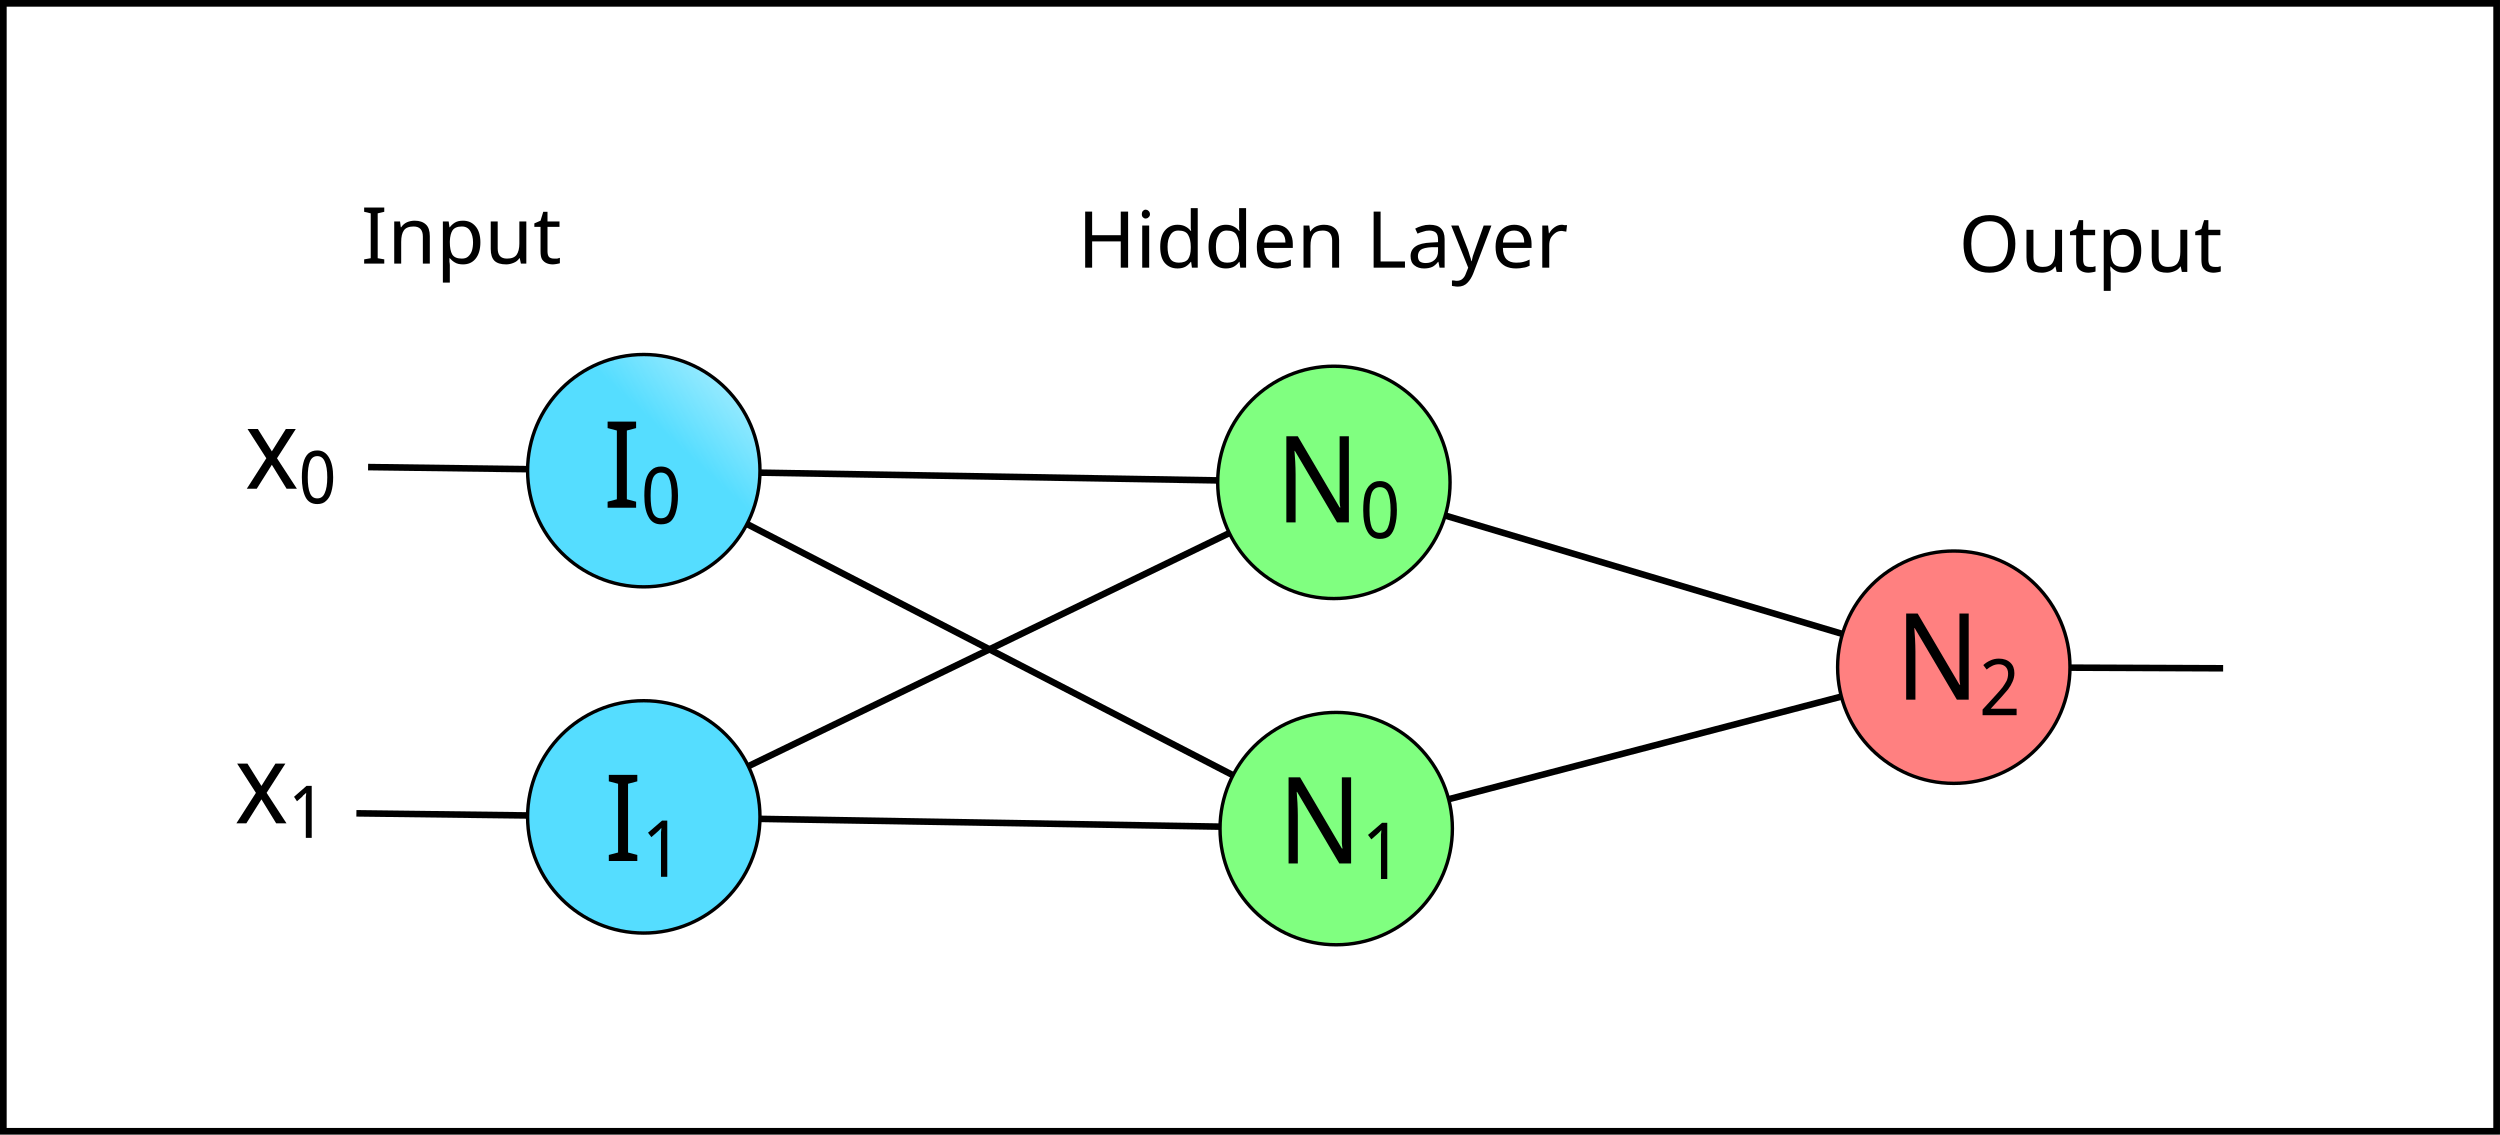
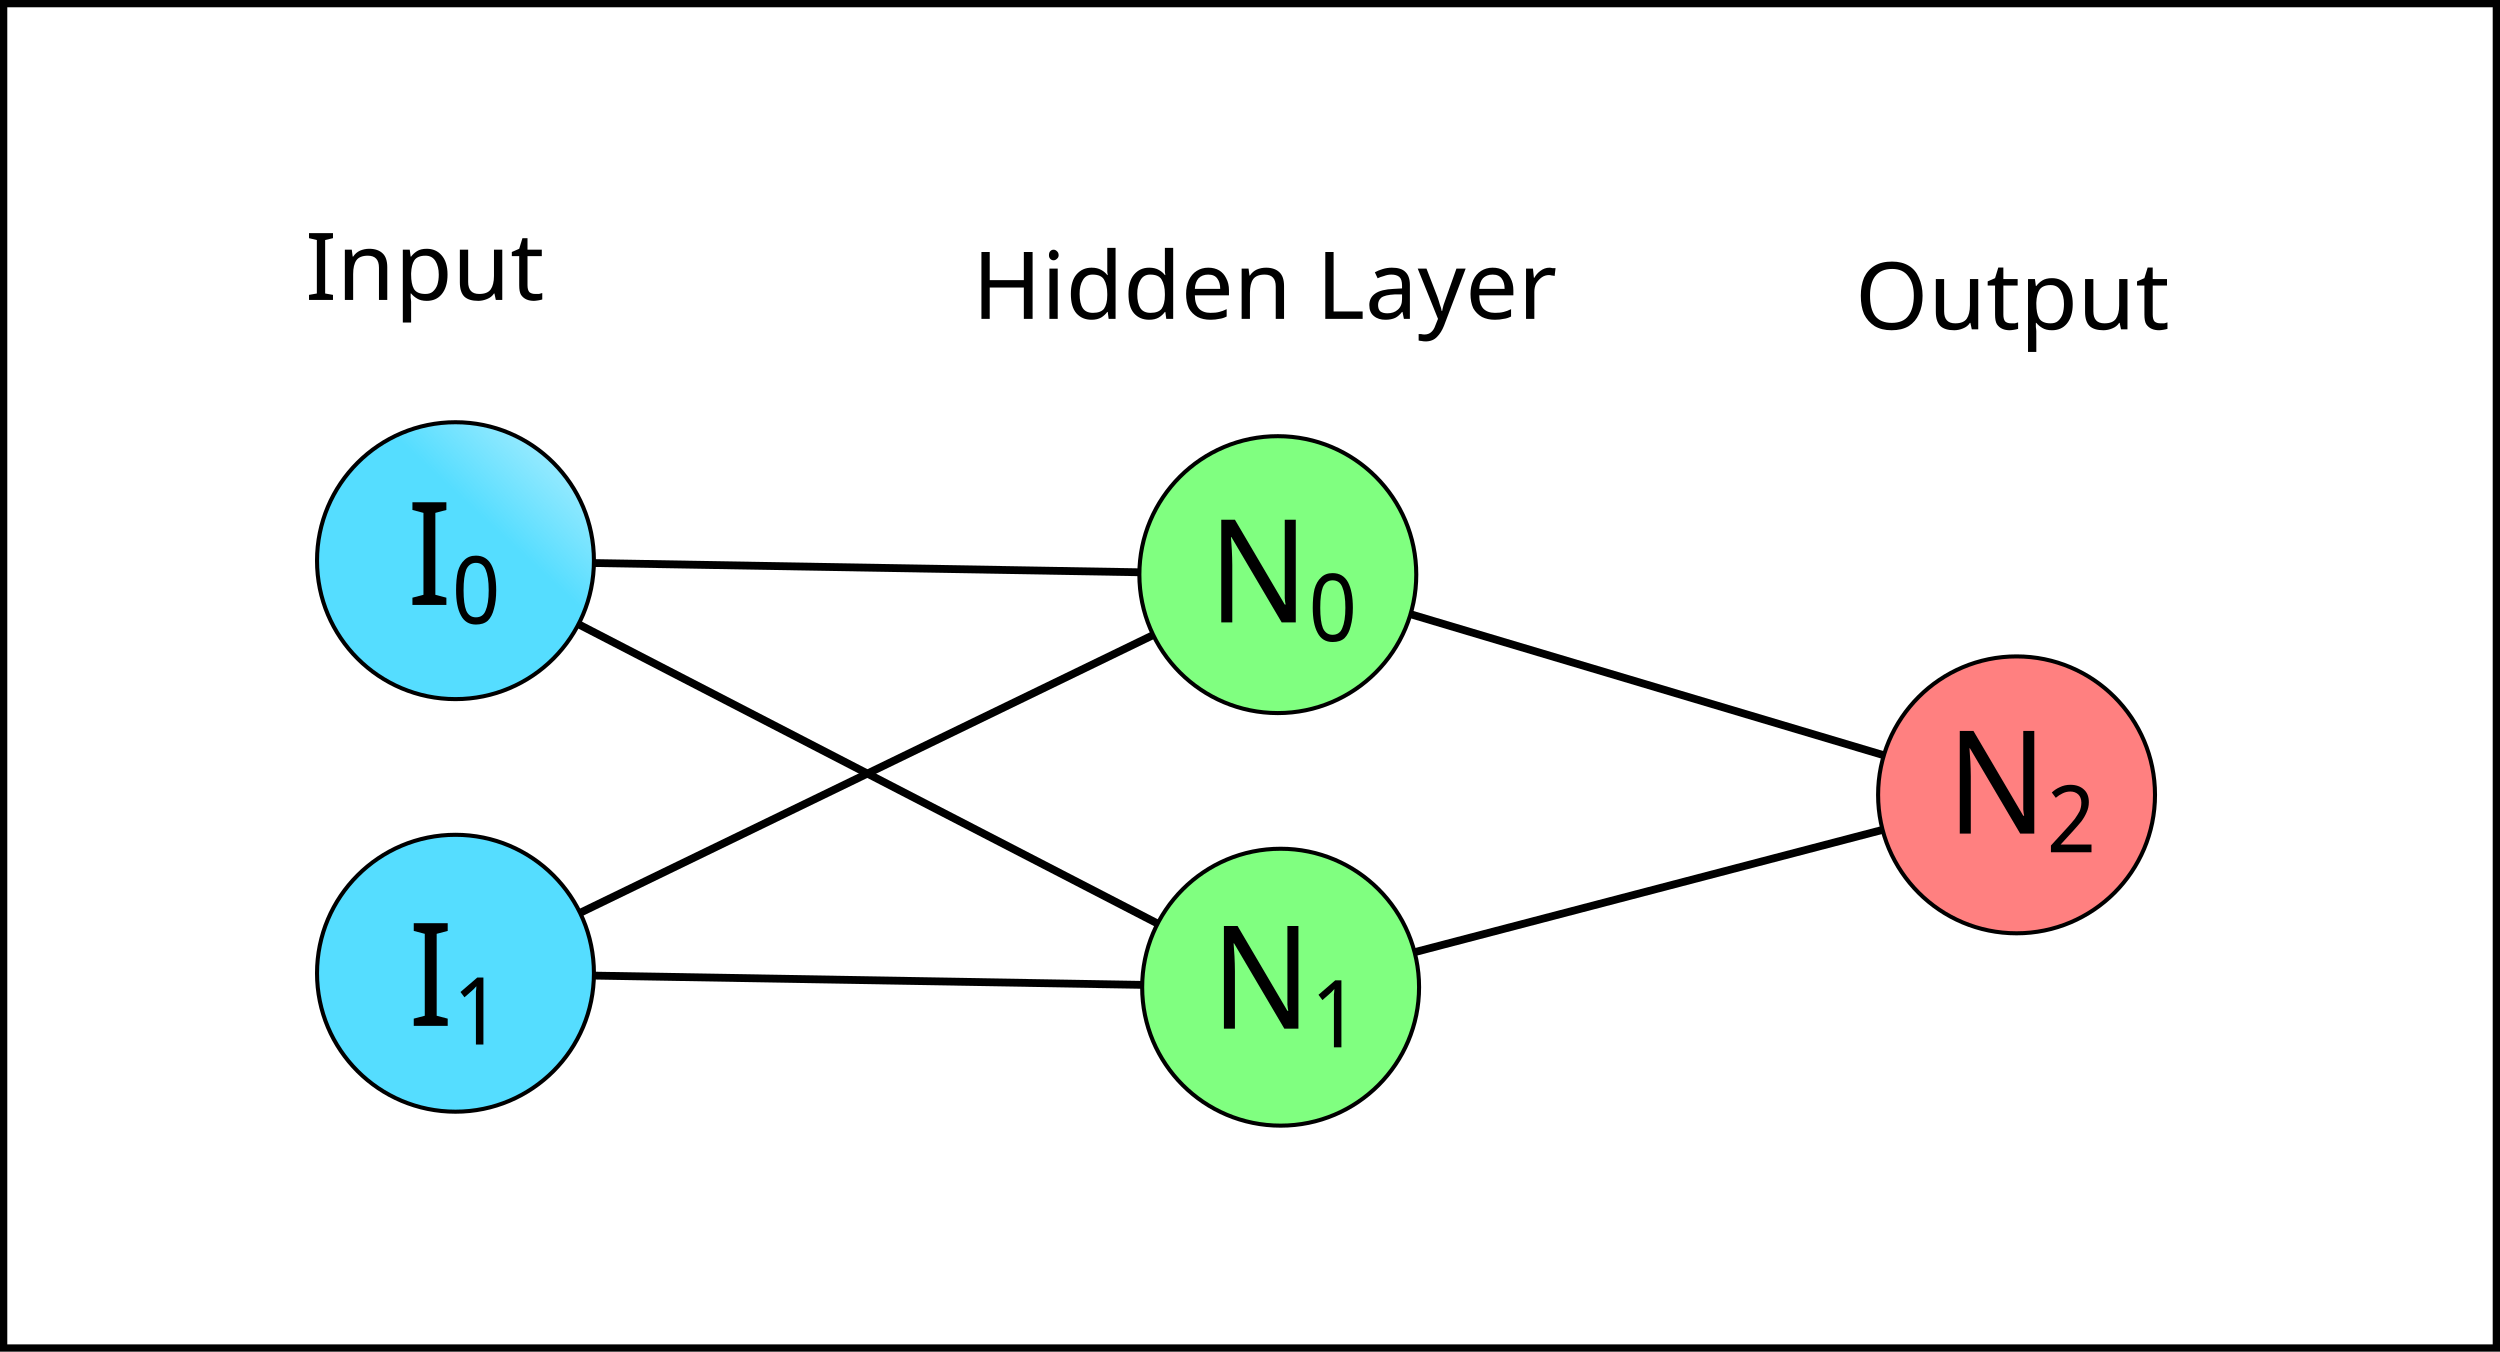
- <svg xmlns="http://www.w3.org/2000/svg" xmlns:xlink="http://www.w3.org/1999/xlink" width="100.986mm" height="45.832mm" viewBox="0 0 100.986 45.832" version="1.1" id="svg8">
-   <defs id="defs2">
+ <svg xmlns="http://www.w3.org/2000/svg" xmlns:xlink="http://www.w3.org/1999/xlink" width="84.743mm" height="45.818mm" viewBox="0 0 84.743 45.818" version="1.1" id="svg2674">
+   <defs id="defs2668">
+     <linearGradient xlink:href="#linearGradient74" id="linearGradient68" x1="45.735" y1="103.476" x2="51.216" y2="97.523" gradientUnits="userSpaceOnUse" gradientTransform="translate(45.08289,62.11568)" />
    <linearGradient id="linearGradient74">
      <stop style="stop-color:#55ddff;stop-opacity:1;" offset="0" id="stop70" />
      <stop style="stop-color:#55ddff;stop-opacity:0;" offset="1" id="stop72" />
    </linearGradient>
-     <linearGradient xlink:href="#linearGradient74" id="linearGradient68" x1="45.735" y1="103.476" x2="51.216" y2="97.523" gradientUnits="userSpaceOnUse" gradientTransform="translate(0.7424323,0.7115935)" />
  </defs>
-   <g id="layer1" transform="translate(-1.85671,-70.33933)">
-     <circle style="fill:url(#linearGradient68);fill-opacity:1;stroke:#000000;stroke-width:0.138;stroke-opacity:1" id="path10" cx="27.862" cy="89.352" r="4.693" />
-     <circle style="fill:#55ddff;fill-opacity:1;stroke:#000000;stroke-width:0.138;stroke-opacity:1" id="path10-3" cx="27.862" cy="103.337" r="4.693" />
-     <circle style="fill:#80ff80;fill-opacity:1;stroke:#000000;stroke-width:0.138;stroke-opacity:1" id="path10-6" cx="55.738" cy="89.825" r="4.693" />
-     <circle style="fill:#80ff80;fill-opacity:1;stroke:#000000;stroke-width:0.138;stroke-opacity:1" id="path10-3-7" cx="55.832" cy="103.81" r="4.693" />
-     <circle style="fill:#ff8080;fill-opacity:1;stroke:#000000;stroke-width:0.138;stroke-opacity:1" id="path10-6-5" cx="80.779" cy="97.29" r="4.693" />
-     <path style="fill:none;fill-rule:evenodd;stroke:#000000;stroke-width:0.265px;stroke-linecap:butt;stroke-linejoin:miter;stroke-opacity:1" d="m 32.555,89.432 18.491,0.313" id="path76" />
-     <path style="fill:none;fill-rule:evenodd;stroke:#000000;stroke-width:0.265px;stroke-linecap:butt;stroke-linejoin:miter;stroke-opacity:1" d="M 32.085,101.29 51.515,91.872" id="path80" />
-     <path style="fill:none;fill-rule:evenodd;stroke:#000000;stroke-width:0.265px;stroke-linecap:butt;stroke-linejoin:miter;stroke-opacity:1" d="M 32.031,91.507 51.663,101.655" id="path84" />
-     <path style="fill:none;fill-rule:evenodd;stroke:#000000;stroke-width:0.265px;stroke-linecap:butt;stroke-linejoin:miter;stroke-opacity:1" d="m 32.555,103.417 18.585,0.314" id="path86" />
-     <path style="fill:none;fill-rule:evenodd;stroke:#000000;stroke-width:0.265px;stroke-linecap:butt;stroke-linejoin:miter;stroke-opacity:1" d="m 60.236,91.165 16.046,4.783" id="path88" />
-     <path style="fill:none;fill-rule:evenodd;stroke:#000000;stroke-width:0.265px;stroke-linecap:butt;stroke-linejoin:miter;stroke-opacity:1" d="M 60.373,102.623 76.238,98.476" id="path90" />
-     <path style="fill:none;fill-rule:evenodd;stroke:#000000;stroke-width:0.265px;stroke-linecap:butt;stroke-linejoin:miter;stroke-opacity:1" d="m 23.169,89.291 -6.444,-0.084" id="path98" />
-     <path style="fill:none;fill-rule:evenodd;stroke:#000000;stroke-width:0.265px;stroke-linecap:butt;stroke-linejoin:miter;stroke-opacity:1" d="m 23.169,103.279 -6.916,-0.086" id="path100" />
-     <path style="fill:none;fill-rule:evenodd;stroke:#000000;stroke-width:0.265px;stroke-linecap:butt;stroke-linejoin:miter;stroke-opacity:1" d="m 85.472,97.309 6.187,0.025" id="path102" />
-     <text xml:space="preserve" style="font-style:normal;font-weight:normal;font-size:10.583px;line-height:1.25;font-family:sans-serif;letter-spacing:0px;word-spacing:0px;fill:#000000;fill-opacity:1;stroke:none;stroke-width:0.265" x="16.442" y="80.987" id="text106">
-       <tspan id="tspan104" x="16.442" y="80.987" style="font-size:3.175px;stroke-width:0.265">Input</tspan>
+   <g id="layer1" transform="translate(-56.76356,-131.7507)">
+     <circle style="fill:url(#linearGradient68);fill-opacity:1;stroke:#000000;stroke-width:0.138;stroke-opacity:1" id="path10" cx="72.203" cy="150.756" r="4.693" />
+     <circle style="fill:#55ddff;fill-opacity:1;stroke:#000000;stroke-width:0.138;stroke-opacity:1" id="path10-3" cx="72.203" cy="164.741" r="4.693" />
+     <circle style="fill:#80ff80;fill-opacity:1;stroke:#000000;stroke-width:0.138;stroke-opacity:1" id="path10-6" cx="100.078" cy="151.229" r="4.693" />
+     <circle style="fill:#80ff80;fill-opacity:1;stroke:#000000;stroke-width:0.138;stroke-opacity:1" id="path10-3-7" cx="100.173" cy="165.214" r="4.693" />
+     <circle style="fill:#ff8080;fill-opacity:1;stroke:#000000;stroke-width:0.138;stroke-opacity:1" id="path10-6-5" cx="125.119" cy="158.694" r="4.693" />
+     <path style="fill:none;fill-rule:evenodd;stroke:#000000;stroke-width:0.265px;stroke-linecap:butt;stroke-linejoin:miter;stroke-opacity:1" d="m 76.895,150.836 18.491,0.313" id="path76" />
+     <path style="fill:none;fill-rule:evenodd;stroke:#000000;stroke-width:0.265px;stroke-linecap:butt;stroke-linejoin:miter;stroke-opacity:1" d="m 76.426,162.694 19.429,-9.418" id="path80" />
+     <path style="fill:none;fill-rule:evenodd;stroke:#000000;stroke-width:0.265px;stroke-linecap:butt;stroke-linejoin:miter;stroke-opacity:1" d="m 76.372,152.911 19.632,10.147" id="path84" />
+     <path style="fill:none;fill-rule:evenodd;stroke:#000000;stroke-width:0.265px;stroke-linecap:butt;stroke-linejoin:miter;stroke-opacity:1" d="m 76.895,164.821 18.585,0.314" id="path86" />
+     <path style="fill:none;fill-rule:evenodd;stroke:#000000;stroke-width:0.265px;stroke-linecap:butt;stroke-linejoin:miter;stroke-opacity:1" d="M 104.576,152.57 120.622,157.353" id="path88" />
+     <path style="fill:none;fill-rule:evenodd;stroke:#000000;stroke-width:0.265px;stroke-linecap:butt;stroke-linejoin:miter;stroke-opacity:1" d="m 104.714,164.027 15.865,-4.147" id="path90" />
+     <text xml:space="preserve" style="font-style:normal;font-weight:normal;font-size:10.583px;line-height:1.25;font-family:sans-serif;letter-spacing:0px;word-spacing:0px;fill:#000000;fill-opacity:1;stroke:none;stroke-width:0.265" x="67.114" y="141.918" id="text106">
+       <tspan id="tspan104" x="67.114" y="141.918" style="font-size:3.175px;stroke-width:0.265">Input</tspan>
    </text>
-     <text xml:space="preserve" style="font-style:normal;font-weight:normal;font-size:4.294px;line-height:1.25;font-family:sans-serif;letter-spacing:0px;word-spacing:0px;fill:#000000;fill-opacity:1;stroke:none;stroke-width:0.107" x="12.345" y="85.762" id="text110" transform="scale(0.9520471,1.050368)">
-       <tspan id="tspan108" x="12.345" y="85.762" style="stroke-width:0.107">x<tspan style="font-size:65%;baseline-shift:sub" id="tspan8249">0</tspan>
+     <text xml:space="preserve" style="font-style:normal;font-weight:normal;font-size:10.583px;line-height:1.25;font-family:sans-serif;letter-spacing:0px;word-spacing:0px;fill:#000000;fill-opacity:1;stroke:none;stroke-width:0.265" x="119.654" y="142.915" id="text106-2">
+       <tspan id="tspan104-9" x="119.654" y="142.915" style="font-size:3.175px;stroke-width:0.265">Output</tspan>
+       <tspan x="119.654" y="156.145" style="font-size:3.175px;stroke-width:0.265" id="tspan155" />
+     </text>
+     <text xml:space="preserve" style="font-style:normal;font-weight:normal;font-size:10.583px;line-height:1.25;font-family:sans-serif;letter-spacing:0px;word-spacing:0px;fill:#000000;fill-opacity:1;stroke:none;stroke-width:0.265" x="89.718" y="142.556" id="text106-1">
+       <tspan x="89.718" y="142.556" style="font-size:3.175px;stroke-width:0.265" id="tspan175">Hidden Layer</tspan>
+     </text>
+     <text xml:space="preserve" style="font-style:normal;font-weight:normal;font-size:4.658px;line-height:1.25;font-family:sans-serif;letter-spacing:0px;word-spacing:0px;fill:#000000;fill-opacity:1;stroke:none;stroke-width:0.116" x="102.17" y="146.198" id="text3903" transform="scale(0.9565016,1.045476)">
+       <tspan id="tspan3901" x="102.17" y="146.198" style="stroke-width:0.116">N<tspan style="font-size:3.028px;baseline-shift:sub;stroke-width:0.116" id="tspan3913">0</tspan>
      </tspan>
    </text>
-     <text xml:space="preserve" style="font-style:normal;font-weight:normal;font-size:4.294px;line-height:1.25;font-family:sans-serif;letter-spacing:0px;word-spacing:0px;fill:#000000;fill-opacity:1;stroke:none;stroke-width:0.107" x="11.903" y="98.629" id="text110-3" transform="scale(0.9520471,1.050368)">
-       <tspan id="tspan108-5" x="11.903" y="98.629" style="stroke-width:0.107">x<tspan style="font-size:65%;baseline-shift:sub" id="tspan8251">1</tspan>
+     <text xml:space="preserve" style="font-style:normal;font-weight:normal;font-size:4.658px;line-height:1.25;font-family:sans-serif;letter-spacing:0px;word-spacing:0px;fill:#000000;fill-opacity:1;stroke:none;stroke-width:0.116" x="102.265" y="159.371" id="text3903-7" transform="scale(0.9565016,1.045476)">
+       <tspan id="tspan3901-0" x="102.265" y="159.371" style="stroke-width:0.116">N<tspan style="font-size:3.028px;baseline-shift:sub;stroke-width:0.116" id="tspan3961">1</tspan>
      </tspan>
    </text>
-     <text xml:space="preserve" style="font-style:normal;font-weight:normal;font-size:10.583px;line-height:1.25;font-family:sans-serif;letter-spacing:0px;word-spacing:0px;fill:#000000;fill-opacity:1;stroke:none;stroke-width:0.265" x="80.983" y="81.322" id="text106-2">
-       <tspan id="tspan104-9" x="80.983" y="81.322" style="font-size:3.175px;stroke-width:0.265">Output</tspan>
-       <tspan x="80.983" y="94.551" style="font-size:3.175px;stroke-width:0.265" id="tspan155" />
-     </text>
-     <text xml:space="preserve" style="font-style:normal;font-weight:normal;font-size:10.583px;line-height:1.25;font-family:sans-serif;letter-spacing:0px;word-spacing:0px;fill:#000000;fill-opacity:1;stroke:none;stroke-width:0.265" x="45.378" y="81.152" id="text106-1">
-       <tspan x="45.378" y="81.152" style="font-size:3.175px;stroke-width:0.265" id="tspan175">Hidden Layer</tspan>
-     </text>
-     <text xml:space="preserve" style="font-style:normal;font-weight:normal;font-size:4.658px;line-height:1.25;font-family:sans-serif;letter-spacing:0px;word-spacing:0px;fill:#000000;fill-opacity:1;stroke:none;stroke-width:0.116" x="55.814" y="87.465" id="text3903" transform="scale(0.9565016,1.045476)">
-       <tspan id="tspan3901" x="55.814" y="87.465" style="stroke-width:0.116">N<tspan style="font-size:65%;baseline-shift:sub" id="tspan3913">0</tspan>
+     <text xml:space="preserve" style="font-style:normal;font-weight:normal;font-size:4.658px;line-height:1.25;font-family:sans-serif;letter-spacing:0px;word-spacing:0px;fill:#000000;fill-opacity:1;stroke:none;stroke-width:0.116" x="128.345" y="153.044" id="text3903-3" transform="scale(0.9565016,1.045476)">
+       <tspan id="tspan3901-6" x="128.345" y="153.044" style="stroke-width:0.116">N<tspan style="font-size:3.028px;baseline-shift:sub;stroke-width:0.116" id="tspan3959">2</tspan>
      </tspan>
    </text>
-     <text xml:space="preserve" style="font-style:normal;font-weight:normal;font-size:4.658px;line-height:1.25;font-family:sans-serif;letter-spacing:0px;word-spacing:0px;fill:#000000;fill-opacity:1;stroke:none;stroke-width:0.116" x="55.908" y="100.638" id="text3903-7" transform="scale(0.9565016,1.045476)">
-       <tspan id="tspan3901-0" x="55.908" y="100.638" style="stroke-width:0.116">N<tspan style="font-size:65%;baseline-shift:sub" id="tspan3961">1</tspan>
+     <text xml:space="preserve" style="font-style:normal;font-weight:normal;font-size:4.658px;line-height:1.25;font-family:sans-serif;letter-spacing:0px;word-spacing:0px;fill:#000000;fill-opacity:1;stroke:none;stroke-width:0.116" x="73.773" y="145.633" id="text3903-6" transform="scale(0.9565017,1.045476)">
+       <tspan id="tspan3901-2" x="73.773" y="145.633" style="stroke-width:0.116">I<tspan style="font-size:3.028px;baseline-shift:sub;stroke-width:0.116" id="tspan3984">0</tspan>
      </tspan>
    </text>
-     <text xml:space="preserve" style="font-style:normal;font-weight:normal;font-size:4.658px;line-height:1.25;font-family:sans-serif;letter-spacing:0px;word-spacing:0px;fill:#000000;fill-opacity:1;stroke:none;stroke-width:0.116" x="81.989" y="94.311" id="text3903-3" transform="scale(0.9565016,1.045476)">
-       <tspan id="tspan3901-6" x="81.989" y="94.311" style="stroke-width:0.116">N<tspan style="font-size:65%;baseline-shift:sub" id="tspan3959">2</tspan>
+     <text xml:space="preserve" style="font-style:normal;font-weight:normal;font-size:4.658px;line-height:1.25;font-family:sans-serif;letter-spacing:0px;word-spacing:0px;fill:#000000;fill-opacity:1;stroke:none;stroke-width:0.116" x="73.821" y="159.28" id="text3903-6-1" transform="scale(0.9565017,1.045476)">
+       <tspan id="tspan3901-2-8" x="73.821" y="159.28" style="stroke-width:0.116">I<tspan style="font-size:3.028px;baseline-shift:sub;stroke-width:0.116" id="tspan4007">1</tspan>
      </tspan>
    </text>
-     <text xml:space="preserve" style="font-style:normal;font-weight:normal;font-size:4.658px;line-height:1.25;font-family:sans-serif;letter-spacing:0px;word-spacing:0px;fill:#000000;fill-opacity:1;stroke:none;stroke-width:0.116" x="27.416" y="86.899" id="text3903-6" transform="scale(0.9565017,1.045476)">
-       <tspan id="tspan3901-2" x="27.416" y="86.899" style="stroke-width:0.116">I<tspan style="font-size:65%;baseline-shift:sub" id="tspan3984">0</tspan>
-       </tspan>
-     </text>
-     <text xml:space="preserve" style="font-style:normal;font-weight:normal;font-size:4.658px;line-height:1.25;font-family:sans-serif;letter-spacing:0px;word-spacing:0px;fill:#000000;fill-opacity:1;stroke:none;stroke-width:0.116" x="27.464" y="100.547" id="text3903-6-1" transform="scale(0.9565017,1.045476)">
-       <tspan id="tspan3901-2-8" x="27.464" y="100.547" style="stroke-width:0.116">I<tspan style="font-size:65%;baseline-shift:sub" id="tspan4007">1</tspan>
-       </tspan>
-     </text>
-     <rect style="fill:#2aff2a;fill-opacity:0;stroke:#000000;stroke-width:0.27;stroke-opacity:1" id="rect5162" width="100.716" height="45.563" x="1.991" y="70.474" />
+     <rect style="fill:#2aff2a;fill-opacity:0;stroke:#000000;stroke-width:0.247;stroke-opacity:1" id="rect5162" width="84.496" height="45.571" x="56.887" y="131.874" />
  </g>
</svg>
